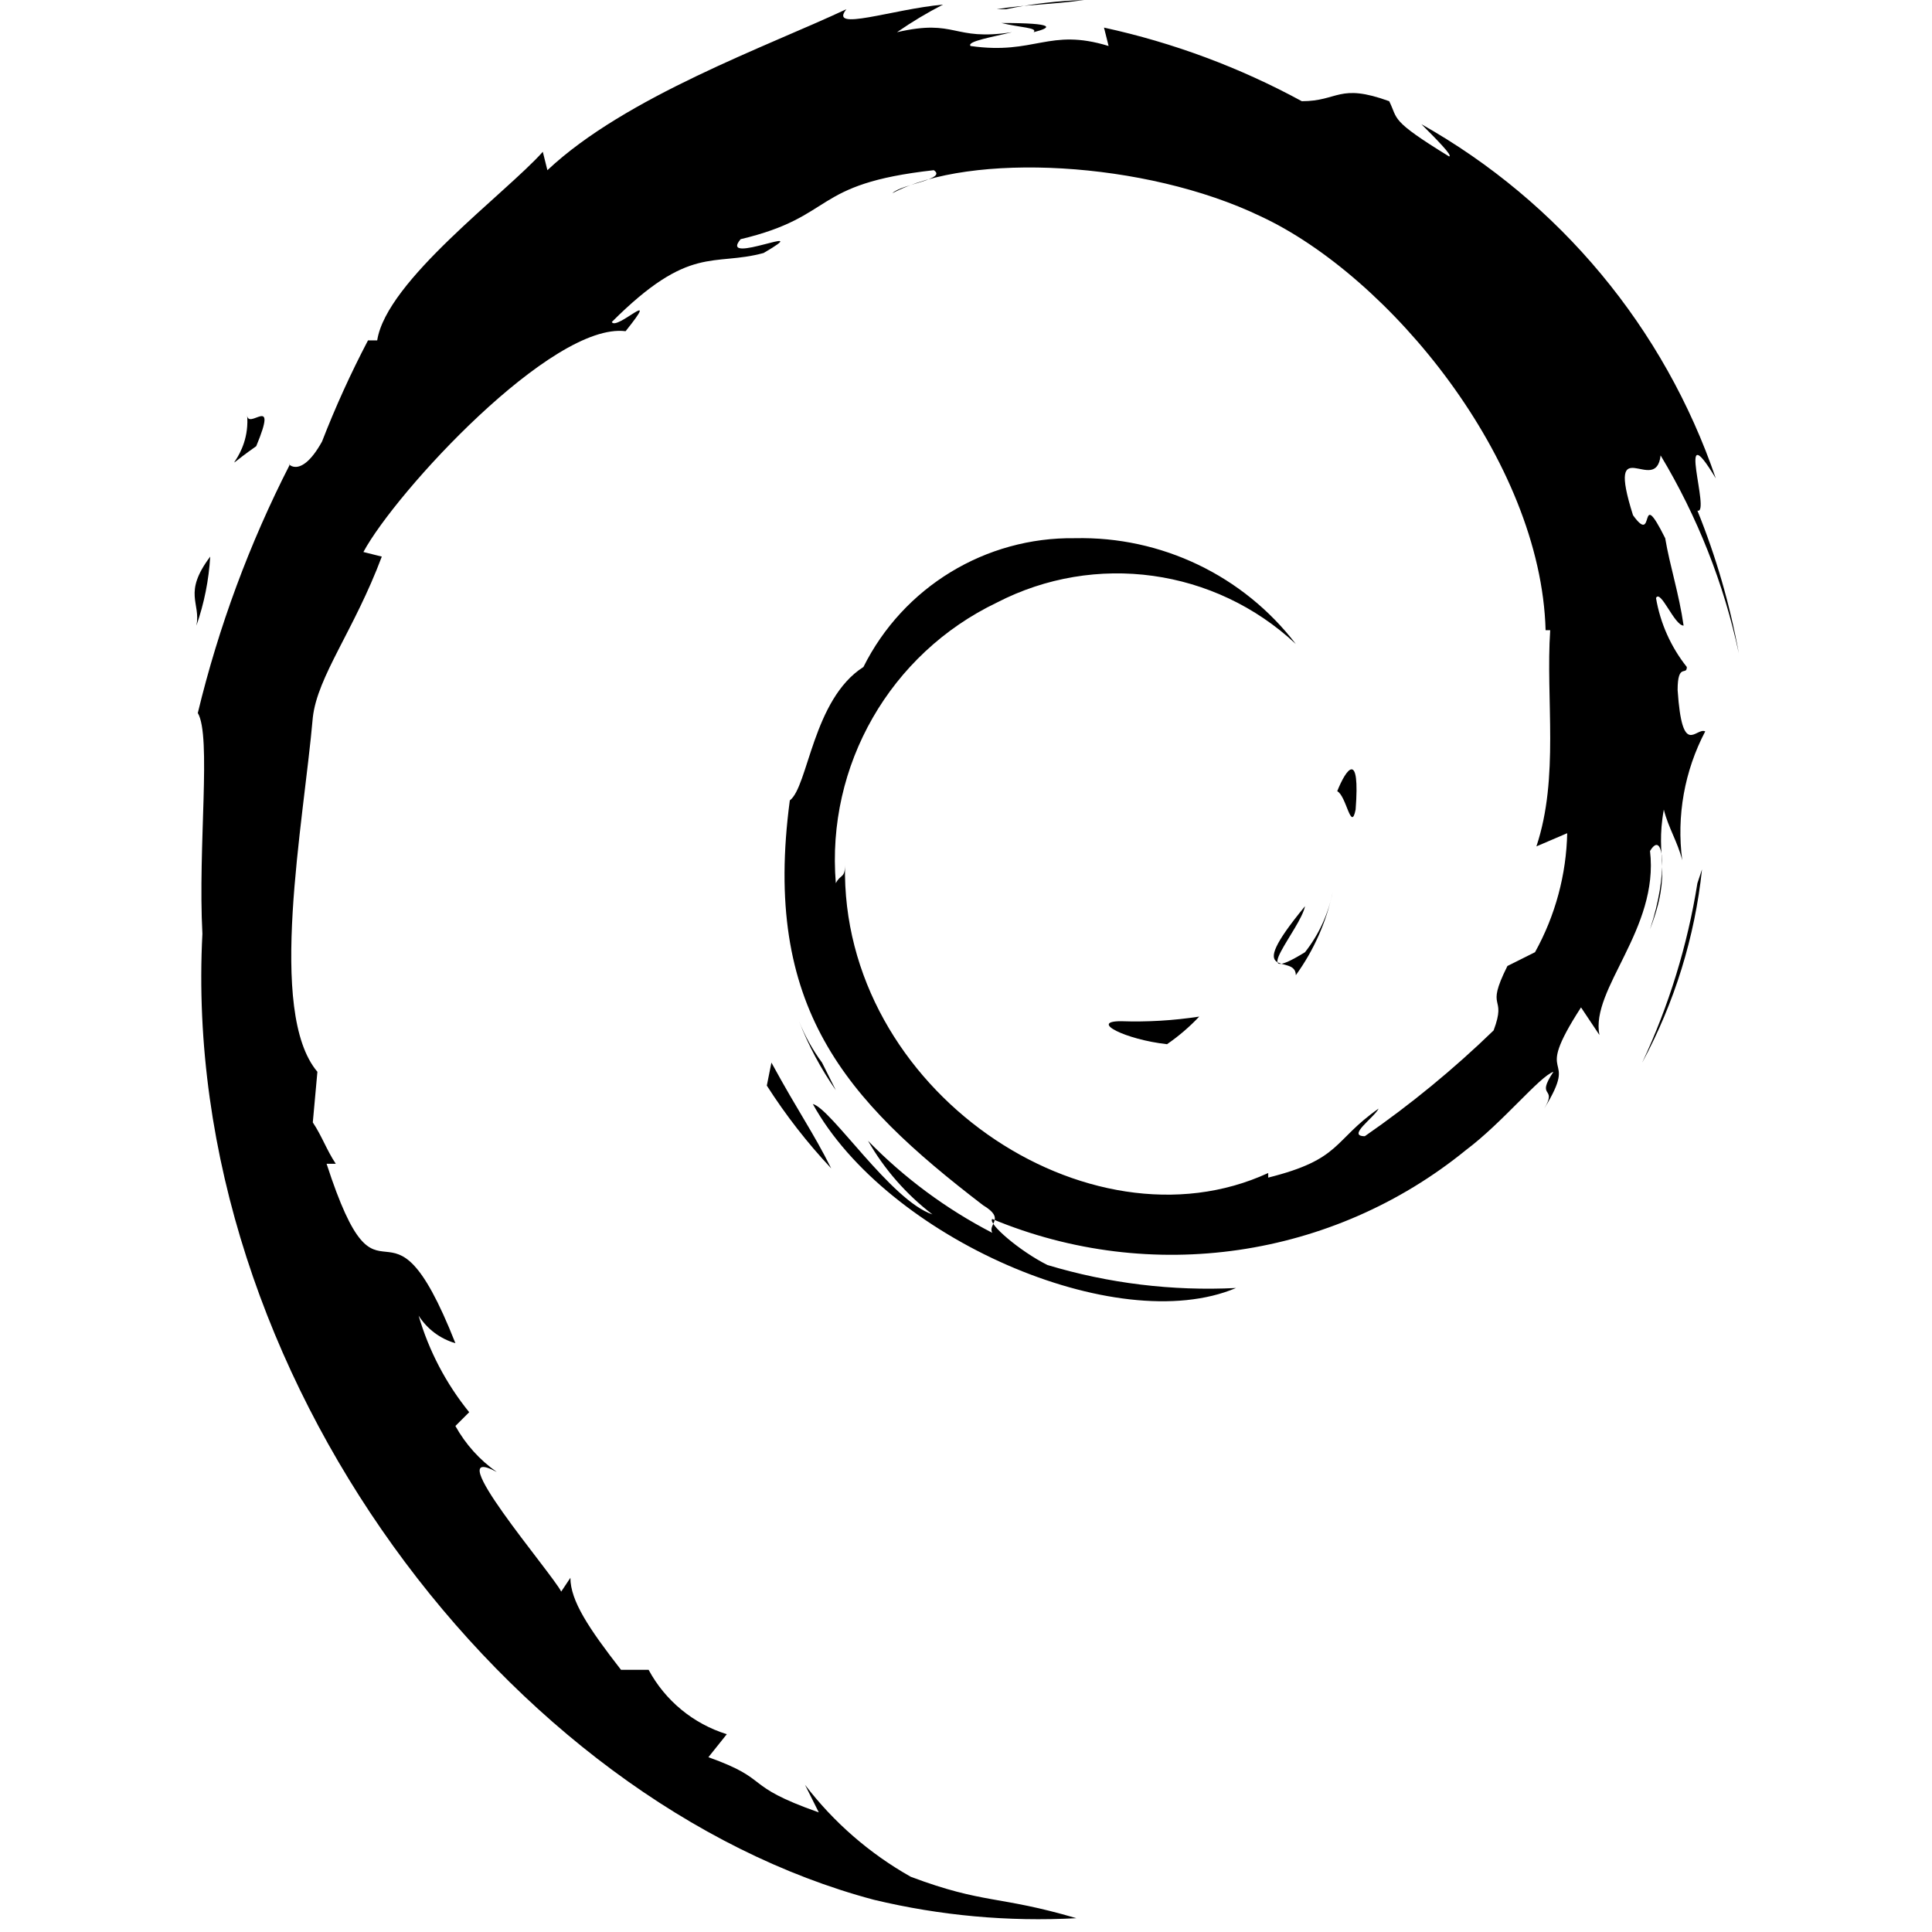
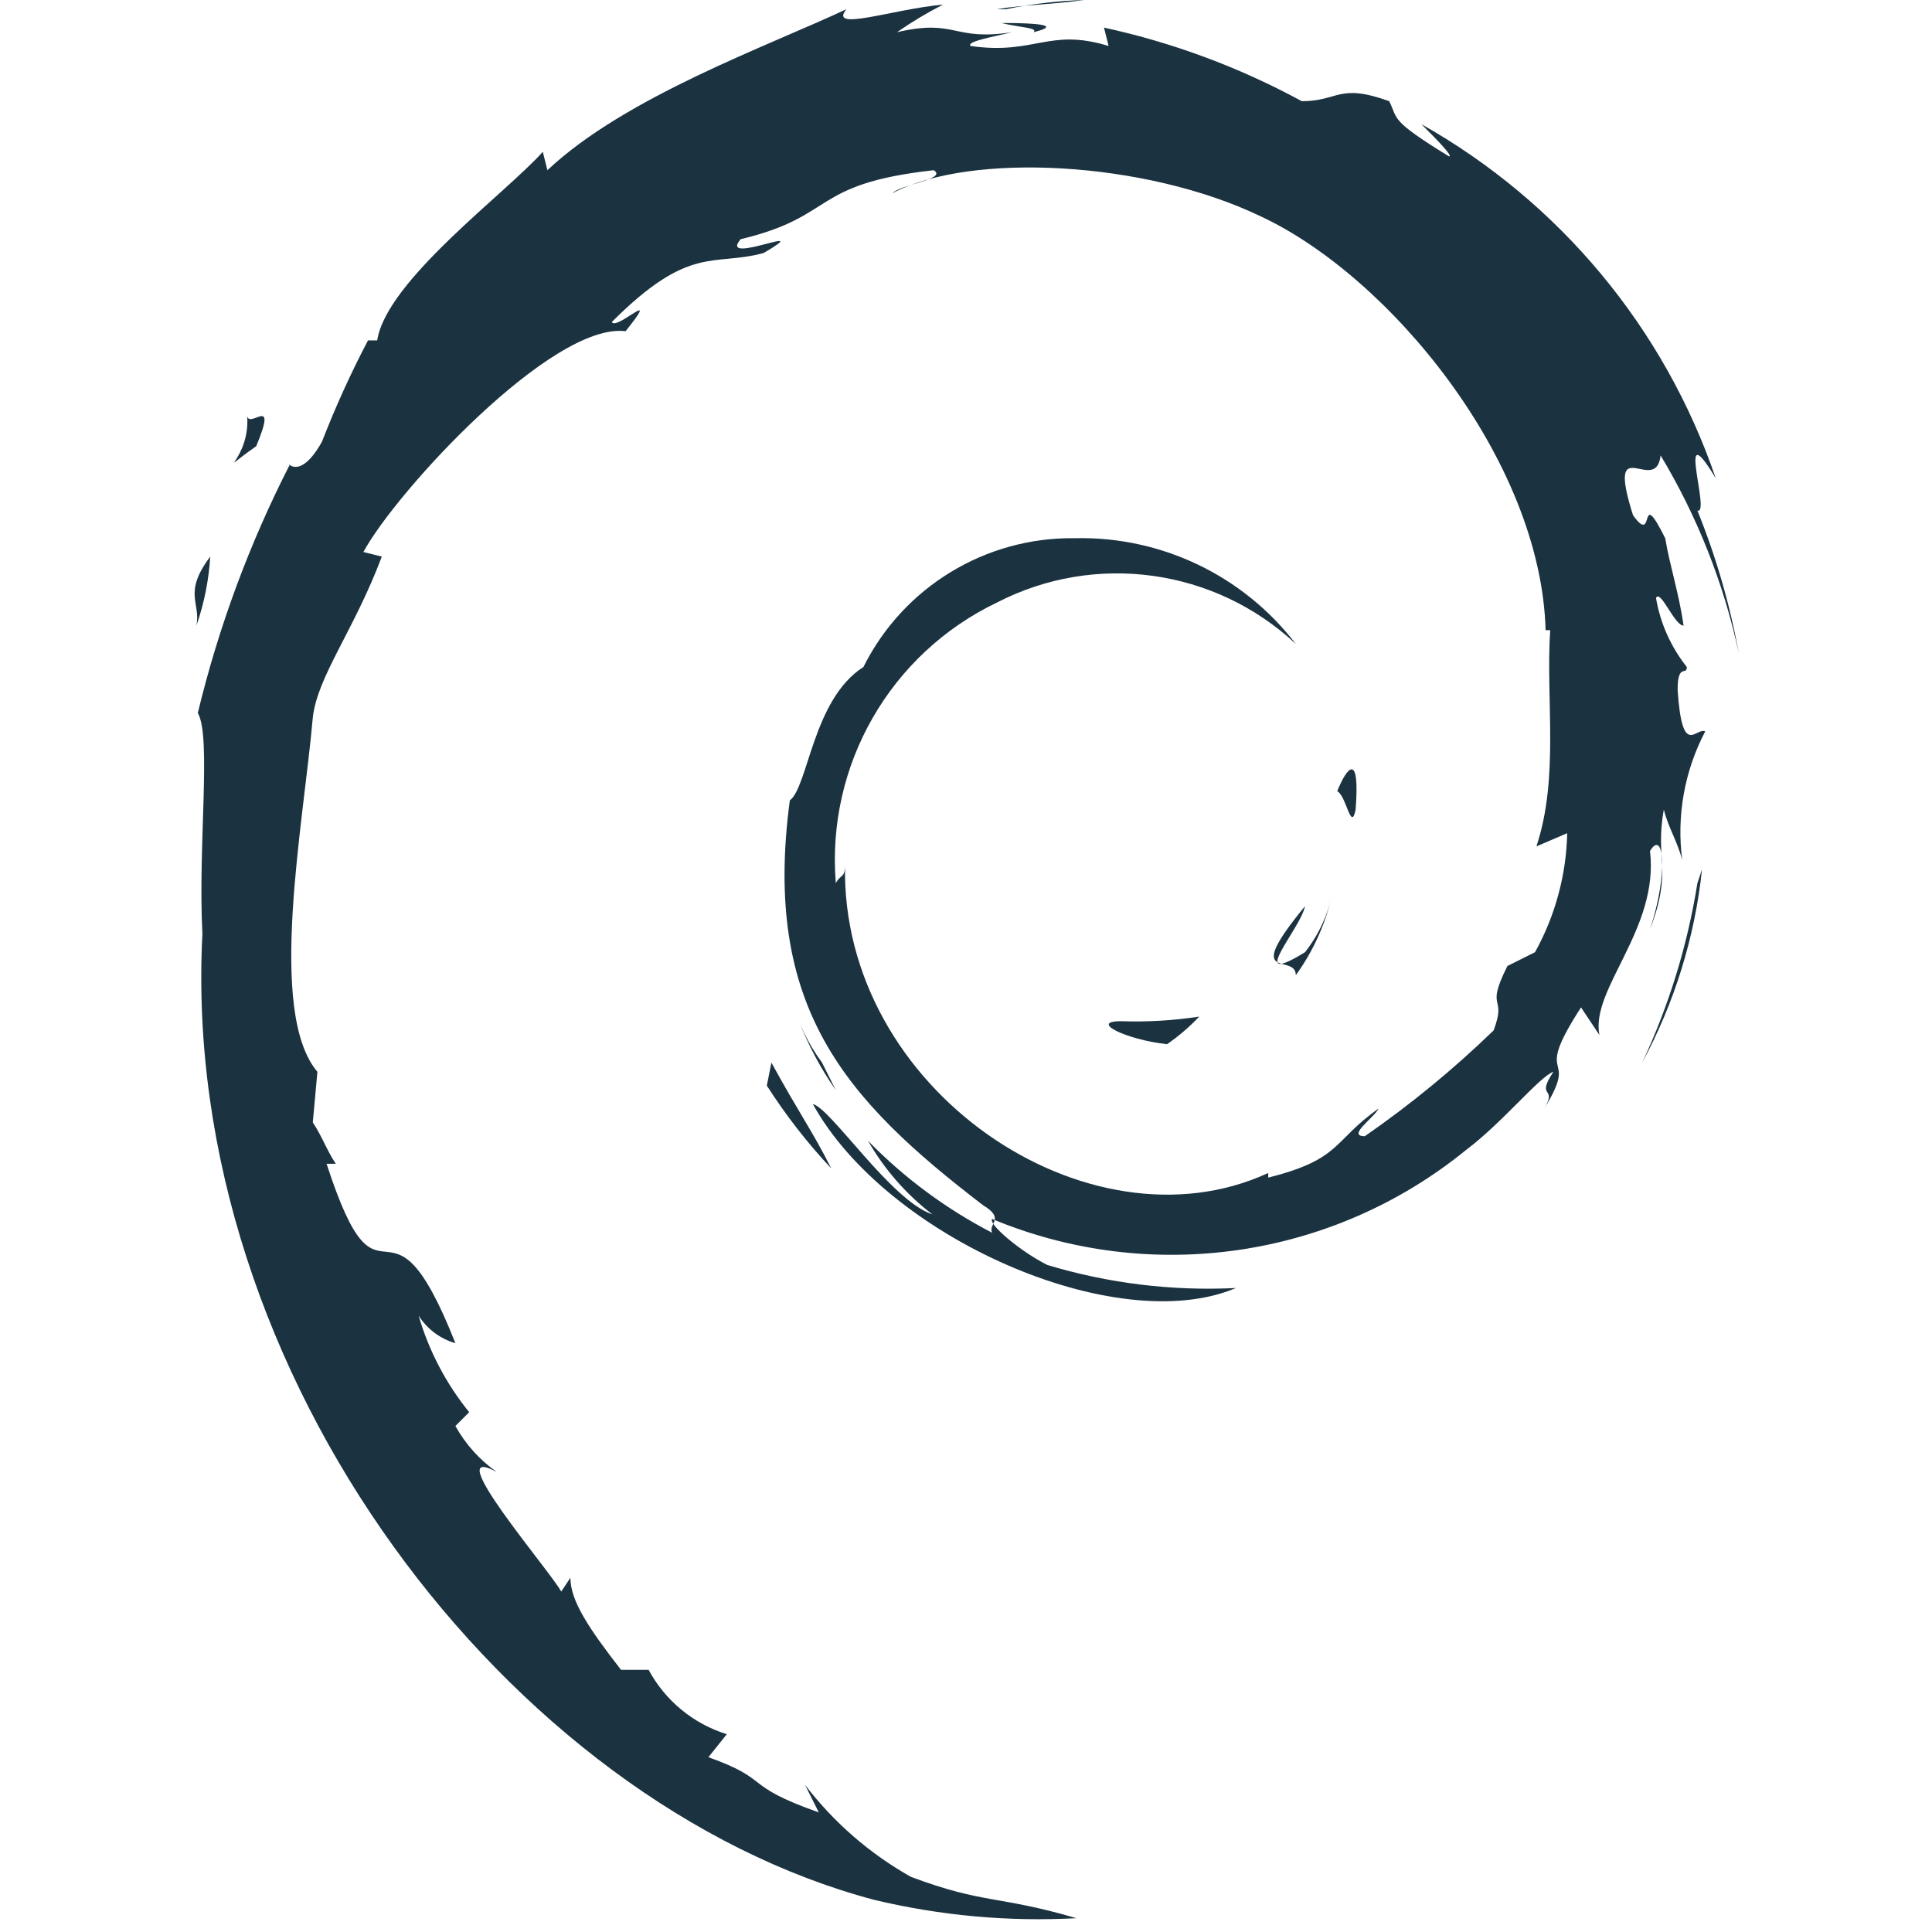
<svg xmlns="http://www.w3.org/2000/svg" viewBox="0 0 42 42">
-   <path d="M24.37 22.2c-.7 0 .1.4 1 .5a4.35 4.35 0 0 0 .7-.6 9.15 9.15 0 0 1-1.7.1m3.8-1a4.76 4.76 0 0 0 .8-1.8 3.1 3.1 0 0 1-.6 1.3c-1.3.8-.1-.5 0-1-1.4 1.7-.2 1-.2 1.5m1.3-3.6c.1-1.3-.2-.9-.4-.4.2.1.3.9.4.4M21.77.5c.4.1.8.1.7.2.4-.1.5-.2-.7-.2m.7.2l-.3.1.3-.1" />
-   <path d="M34.07 18.1a5.59 5.59 0 0 1-.7 2.6l-.6.3c-.5 1 0 .6-.3 1.4a22.09 22.09 0 0 1-2.8 2.3c-.4 0 .2-.4.3-.6-1 .7-.8 1.1-2.4 1.5v-.1c-3.9 1.8-9.3-1.8-9.2-6.7 0 .3-.1.2-.2.4a6.2 6.2 0 0 1 3.5-6.1 5.69 5.69 0 0 1 6.5.9 5.88 5.88 0 0 0-4.8-2.3 5.06 5.06 0 0 0-4.6 2.8c-1.1.7-1.2 2.6-1.6 2.9-.6 4.5 1.2 6.5 4.2 8.8.5.3.1.4.2.6a10.52 10.52 0 0 1-2.7-2 5.39 5.39 0 0 0 1.4 1.6c-.9-.3-2.2-2.3-2.6-2.4 1.6 2.9 6.6 5.1 9.2 4a12.11 12.11 0 0 1-4.1-.5c-.6-.3-1.3-.9-1.2-1a10.14 10.14 0 0 0 10.3-1.5c.8-.6 1.6-1.6 1.9-1.7-.4.6.1.3-.2.8.8-1.3-.3-.5.8-2.2l.4.6c-.2-1 1.3-2.3 1.1-4 .3-.5.4.5 0 1.7.5-1.3.1-1.5.3-2.6.1.4.3.7.4 1.1a4.71 4.71 0 0 1 .5-2.8c-.2-.1-.5.6-.6-.9 0-.6.2-.3.2-.5A3.3 3.3 0 0 1 36 13c.1-.2.4.6.6.6-.1-.7-.3-1.3-.4-1.9-.6-1.2-.2.2-.7-.5-.6-1.9.5-.4.6-1.3a14.09 14.09 0 0 1 1.7 4.3 15.83 15.83 0 0 0-.9-3.1c.3.1-.5-2.2.4-.7a14.05 14.05 0 0 0-6.4-7.7c.3.3.7.7.6.7-1.3-.8-1.1-.8-1.3-1.2-1.1-.4-1.1 0-1.9 0A16.23 16.23 0 0 0 24 .6l.1.4c-1.3-.4-1.6.2-3 0-.1-.1.5-.2.9-.3-1.3.2-1.2-.3-2.5 0a8.79 8.79 0 0 1 1-.6c-1.1.1-2.5.6-2.1.1-1.7.8-4.8 1.9-6.5 3.5l-.1-.4c-.8.9-3.4 2.8-3.6 4.1H8a21.4 21.4 0 0 0-1 2.2c-.5.9-.8.4-.7.5a24.48 24.48 0 0 0-2 5.4c.3.5 0 2.9.1 4.8-.5 9.6 6.7 18.9 14.6 21a15.34 15.34 0 0 0 4.4.4c-1.7-.5-2-.3-3.6-.9a7.56 7.56 0 0 1-2.3-2l.3.6c-1.7-.6-1-.7-2.4-1.2l.4-.5a2.91 2.91 0 0 1-1.7-1.4h-.6c-.7-.9-1.1-1.5-1.1-2l-.2.3c-.2-.4-2.7-3.3-1.4-2.6a3 3 0 0 1-.9-1l.3-.3a6 6 0 0 1-1.1-2.1 1.41 1.41 0 0 0 .8.6c-1.5-3.8-1.6-.2-2.8-3.9h.2c-.2-.3-.3-.6-.5-.9l.1-1.1c-1.1-1.3-.3-5.4-.1-7.7.1-.9.9-1.9 1.5-3.5l-.4-.1c.7-1.3 4.1-5 5.7-4.8.8-1-.2 0-.3-.2 1.7-1.7 2.2-1.2 3.3-1.5 1.2-.7-1 .3-.5-.3 2.1-.5 1.5-1.2 4.2-1.5.3.2-.7.3-.9.5 1.7-.9 5.5-.7 8 .5 2.8 1.3 6.1 5.3 6.2 9h.1c-.1 1.5.2 3.2-.3 4.7l.7-.3" />
-   <path d="M16.77 23.1l-.1.5a12.38 12.38 0 0 0 1.4 1.8c-.4-.8-.7-1.2-1.3-2.3m1.1 0a4.05 4.05 0 0 1-.5-.9 7.14 7.14 0 0 0 .8 1.5l-.3-.6M37 18.9l-.1.3a14.58 14.58 0 0 1-1.2 3.9 11.34 11.34 0 0 0 1.3-4.2M21.87.2a9.85 9.85 0 0 1 1.7-.2c-.7.1-1.3.1-1.9.2h.2M5.37 9c.1 1-.8 1.4.2.7.5-1.2-.2-.3-.2-.7m-1.1 4.6a5.56 5.56 0 0 0 .3-1.5c-.6.8-.2 1-.3 1.5" />
+   <path fill="#1B3240" d="M24.37 22.2c-.7 0 .1.4 1 .5a4.35 4.35 0 0 0 .7-.6 9.15 9.15 0 0 1-1.7.1m3.8-1a4.76 4.76 0 0 0 .8-1.8 3.1 3.1 0 0 1-.6 1.3c-1.3.8-.1-.5 0-1-1.4 1.7-.2 1-.2 1.5m1.3-3.6c.1-1.3-.2-.9-.4-.4.2.1.3.9.4.4M21.77.5c.4.1.8.1.7.2.4-.1.5-.2-.7-.2m.7.2l-.3.1.3-.1" />
+   <path fill="#1B3240" d="M34.07 18.1a5.59 5.59 0 0 1-.7 2.6l-.6.3c-.5 1 0 .6-.3 1.4a22.09 22.09 0 0 1-2.8 2.3c-.4 0 .2-.4.3-.6-1 .7-.8 1.1-2.4 1.5v-.1c-3.9 1.8-9.3-1.8-9.2-6.7 0 .3-.1.2-.2.4a6.2 6.2 0 0 1 3.5-6.1 5.69 5.69 0 0 1 6.5.9 5.88 5.88 0 0 0-4.8-2.3 5.06 5.06 0 0 0-4.6 2.8c-1.1.7-1.2 2.6-1.6 2.9-.6 4.5 1.2 6.5 4.2 8.8.5.3.1.4.2.6a10.52 10.52 0 0 1-2.7-2 5.39 5.39 0 0 0 1.4 1.6c-.9-.3-2.2-2.3-2.6-2.4 1.6 2.9 6.6 5.1 9.2 4a12.11 12.11 0 0 1-4.1-.5c-.6-.3-1.3-.9-1.2-1a10.14 10.14 0 0 0 10.3-1.5c.8-.6 1.6-1.6 1.9-1.7-.4.6.1.3-.2.8.8-1.3-.3-.5.8-2.2l.4.6c-.2-1 1.3-2.3 1.1-4 .3-.5.4.5 0 1.7.5-1.3.1-1.5.3-2.6.1.4.3.7.4 1.1a4.71 4.71 0 0 1 .5-2.8c-.2-.1-.5.6-.6-.9 0-.6.2-.3.2-.5A3.3 3.3 0 0 1 36 13c.1-.2.4.6.6.6-.1-.7-.3-1.3-.4-1.9-.6-1.2-.2.2-.7-.5-.6-1.9.5-.4.6-1.3a14.09 14.09 0 0 1 1.7 4.3 15.83 15.83 0 0 0-.9-3.1c.3.1-.5-2.2.4-.7a14.05 14.05 0 0 0-6.4-7.7c.3.3.7.7.6.7-1.3-.8-1.1-.8-1.3-1.2-1.1-.4-1.1 0-1.9 0A16.23 16.23 0 0 0 24 .6l.1.4c-1.3-.4-1.6.2-3 0-.1-.1.5-.2.9-.3-1.3.2-1.2-.3-2.5 0a8.79 8.79 0 0 1 1-.6c-1.1.1-2.5.6-2.1.1-1.7.8-4.8 1.9-6.5 3.5l-.1-.4c-.8.9-3.4 2.8-3.6 4.1H8a21.4 21.4 0 0 0-1 2.2c-.5.9-.8.4-.7.5a24.48 24.48 0 0 0-2 5.4c.3.5 0 2.9.1 4.8-.5 9.6 6.7 18.9 14.6 21a15.34 15.34 0 0 0 4.4.4c-1.7-.5-2-.3-3.6-.9a7.56 7.56 0 0 1-2.3-2l.3.6c-1.7-.6-1-.7-2.4-1.2l.4-.5a2.91 2.91 0 0 1-1.7-1.4h-.6c-.7-.9-1.1-1.5-1.1-2l-.2.3c-.2-.4-2.7-3.3-1.4-2.6a3 3 0 0 1-.9-1l.3-.3a6 6 0 0 1-1.1-2.1 1.41 1.41 0 0 0 .8.6c-1.5-3.8-1.6-.2-2.8-3.9h.2c-.2-.3-.3-.6-.5-.9l.1-1.1c-1.1-1.3-.3-5.4-.1-7.7.1-.9.9-1.9 1.5-3.5l-.4-.1c.7-1.3 4.1-5 5.7-4.8.8-1-.2 0-.3-.2 1.7-1.7 2.2-1.2 3.3-1.5 1.2-.7-1 .3-.5-.3 2.1-.5 1.5-1.2 4.2-1.5.3.2-.7.3-.9.5 1.7-.9 5.5-.7 8 .5 2.8 1.3 6.1 5.3 6.2 9h.1c-.1 1.5.2 3.2-.3 4.7l.7-.3" />
+   <path fill="#1B3240" d="M16.77 23.1l-.1.5a12.38 12.38 0 0 0 1.4 1.8c-.4-.8-.7-1.2-1.3-2.3m1.1 0a4.05 4.05 0 0 1-.5-.9 7.14 7.14 0 0 0 .8 1.5l-.3-.6M37 18.9l-.1.3a14.58 14.58 0 0 1-1.2 3.9 11.34 11.34 0 0 0 1.3-4.2M21.87.2a9.85 9.85 0 0 1 1.7-.2c-.7.1-1.3.1-1.9.2h.2M5.37 9c.1 1-.8 1.4.2.7.5-1.2-.2-.3-.2-.7m-1.1 4.6a5.56 5.56 0 0 0 .3-1.5c-.6.8-.2 1-.3 1.5" />
</svg>
